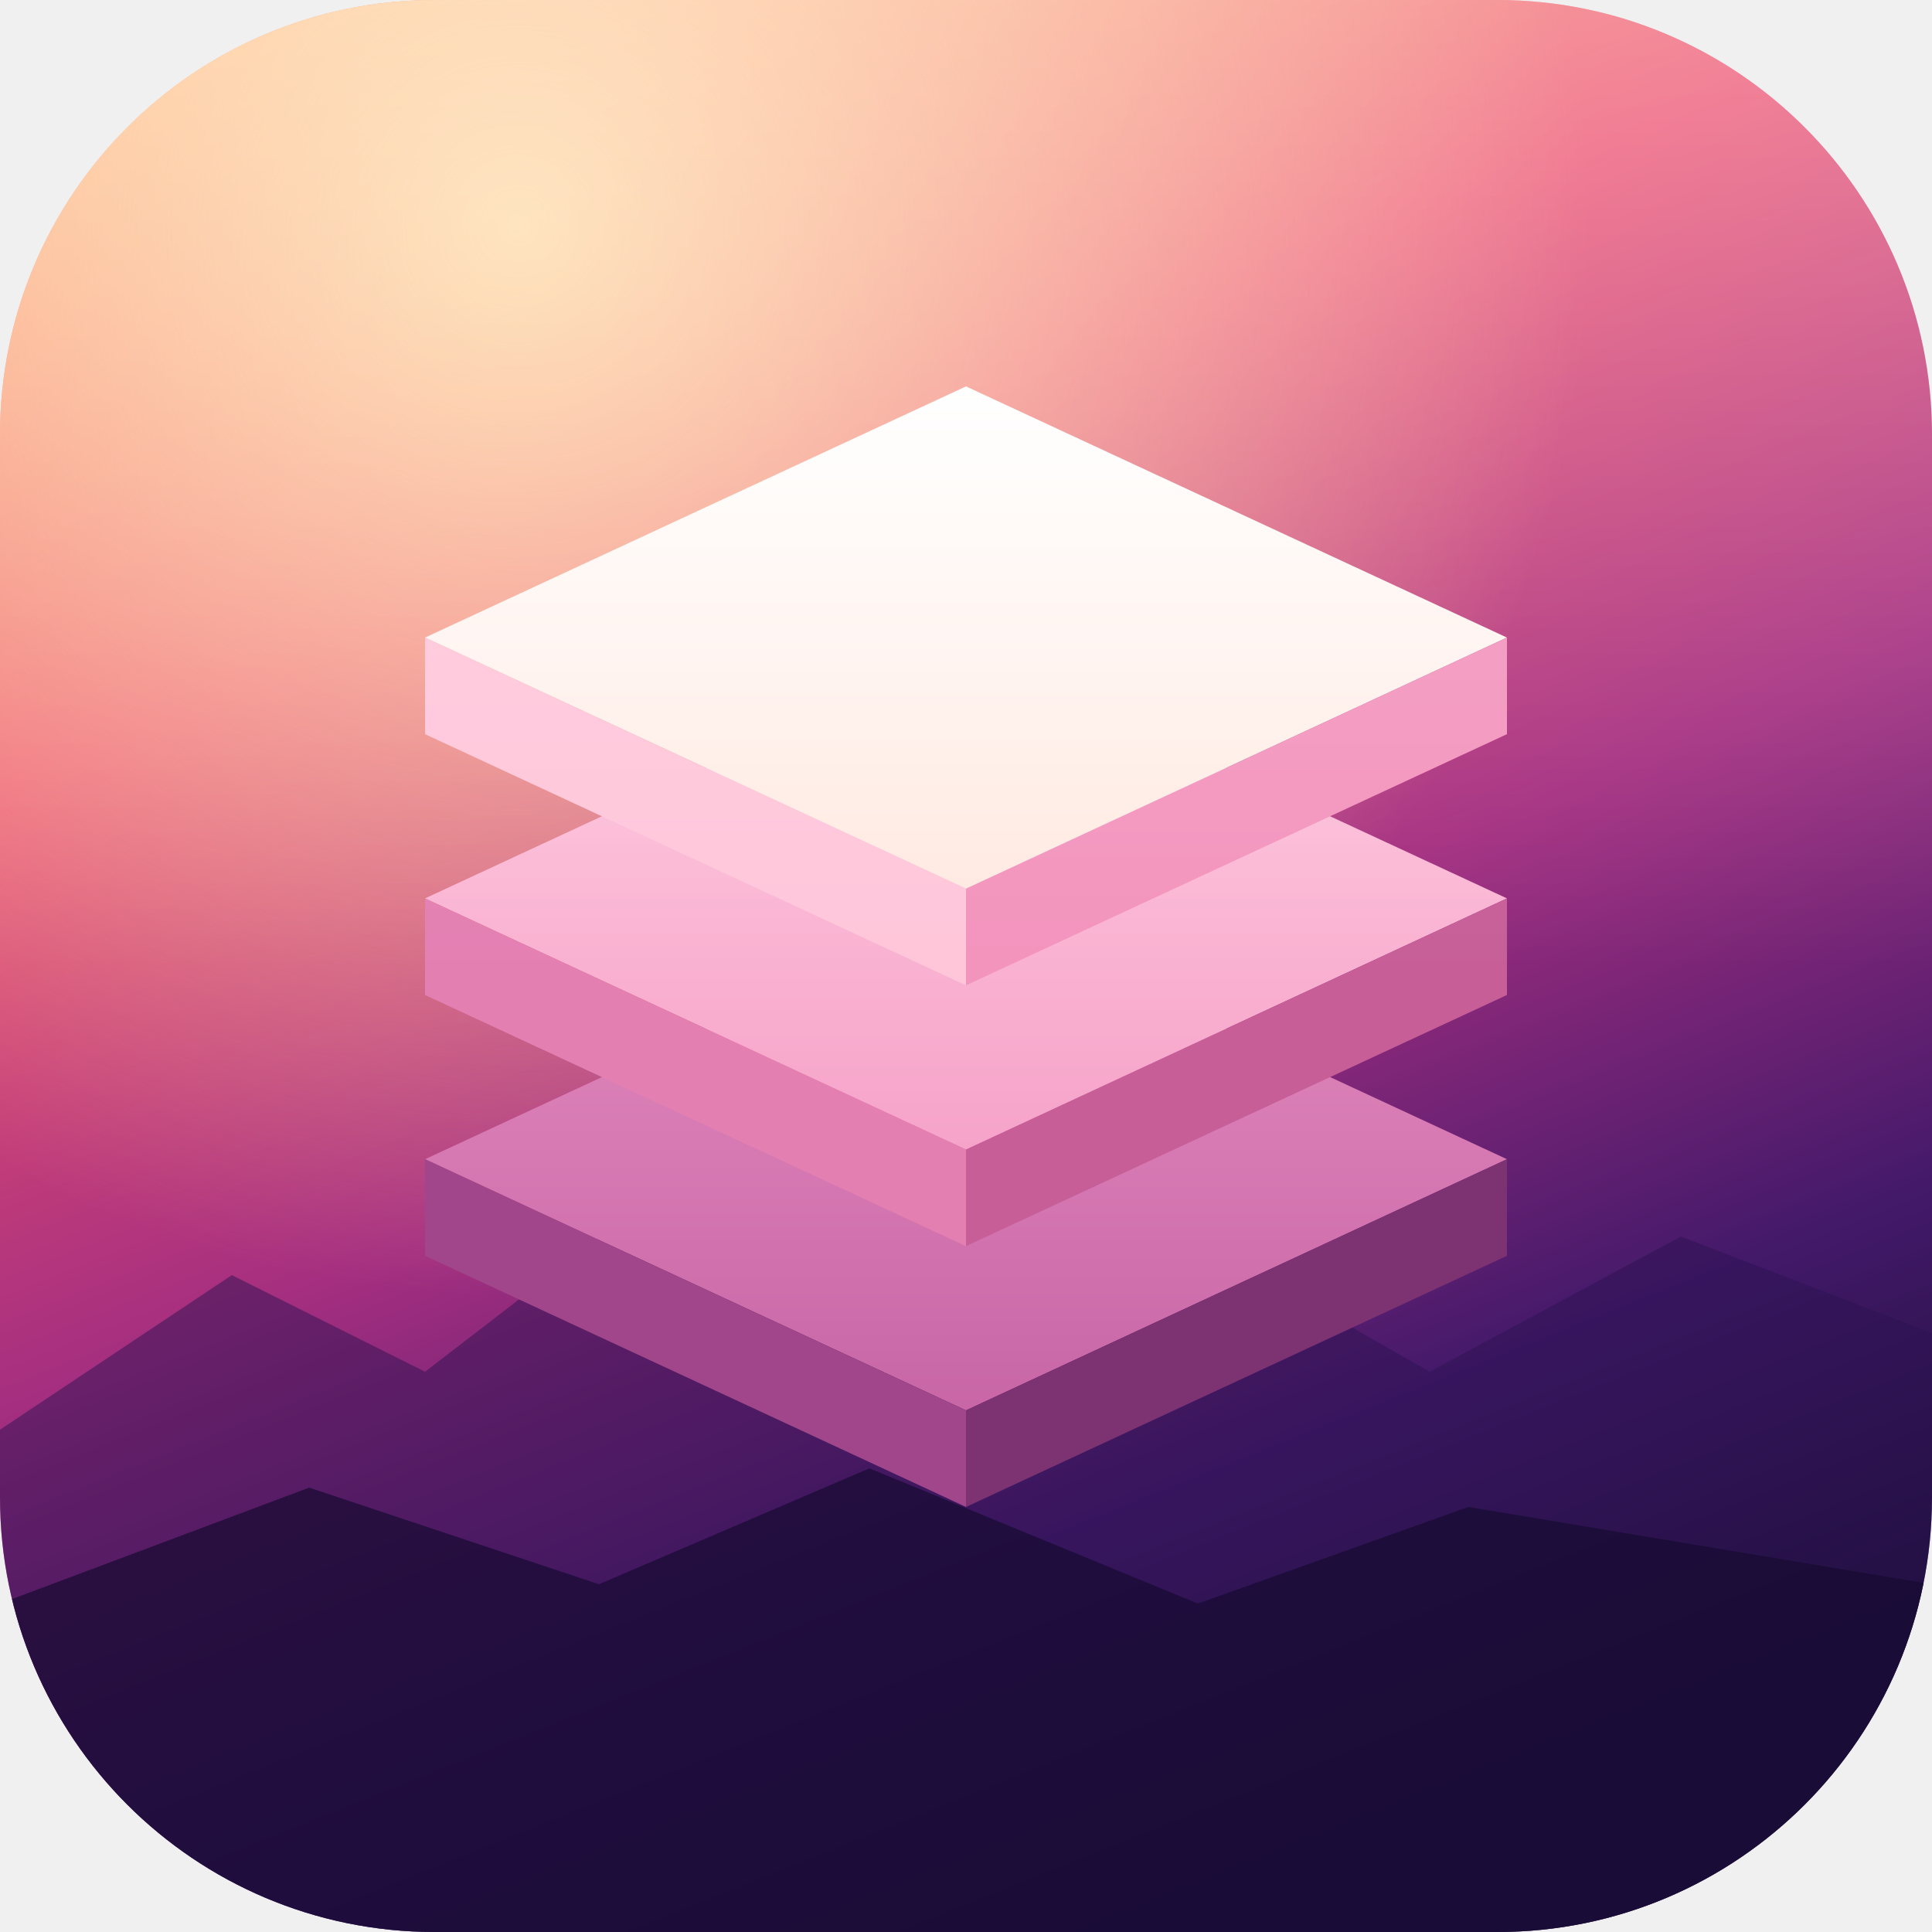
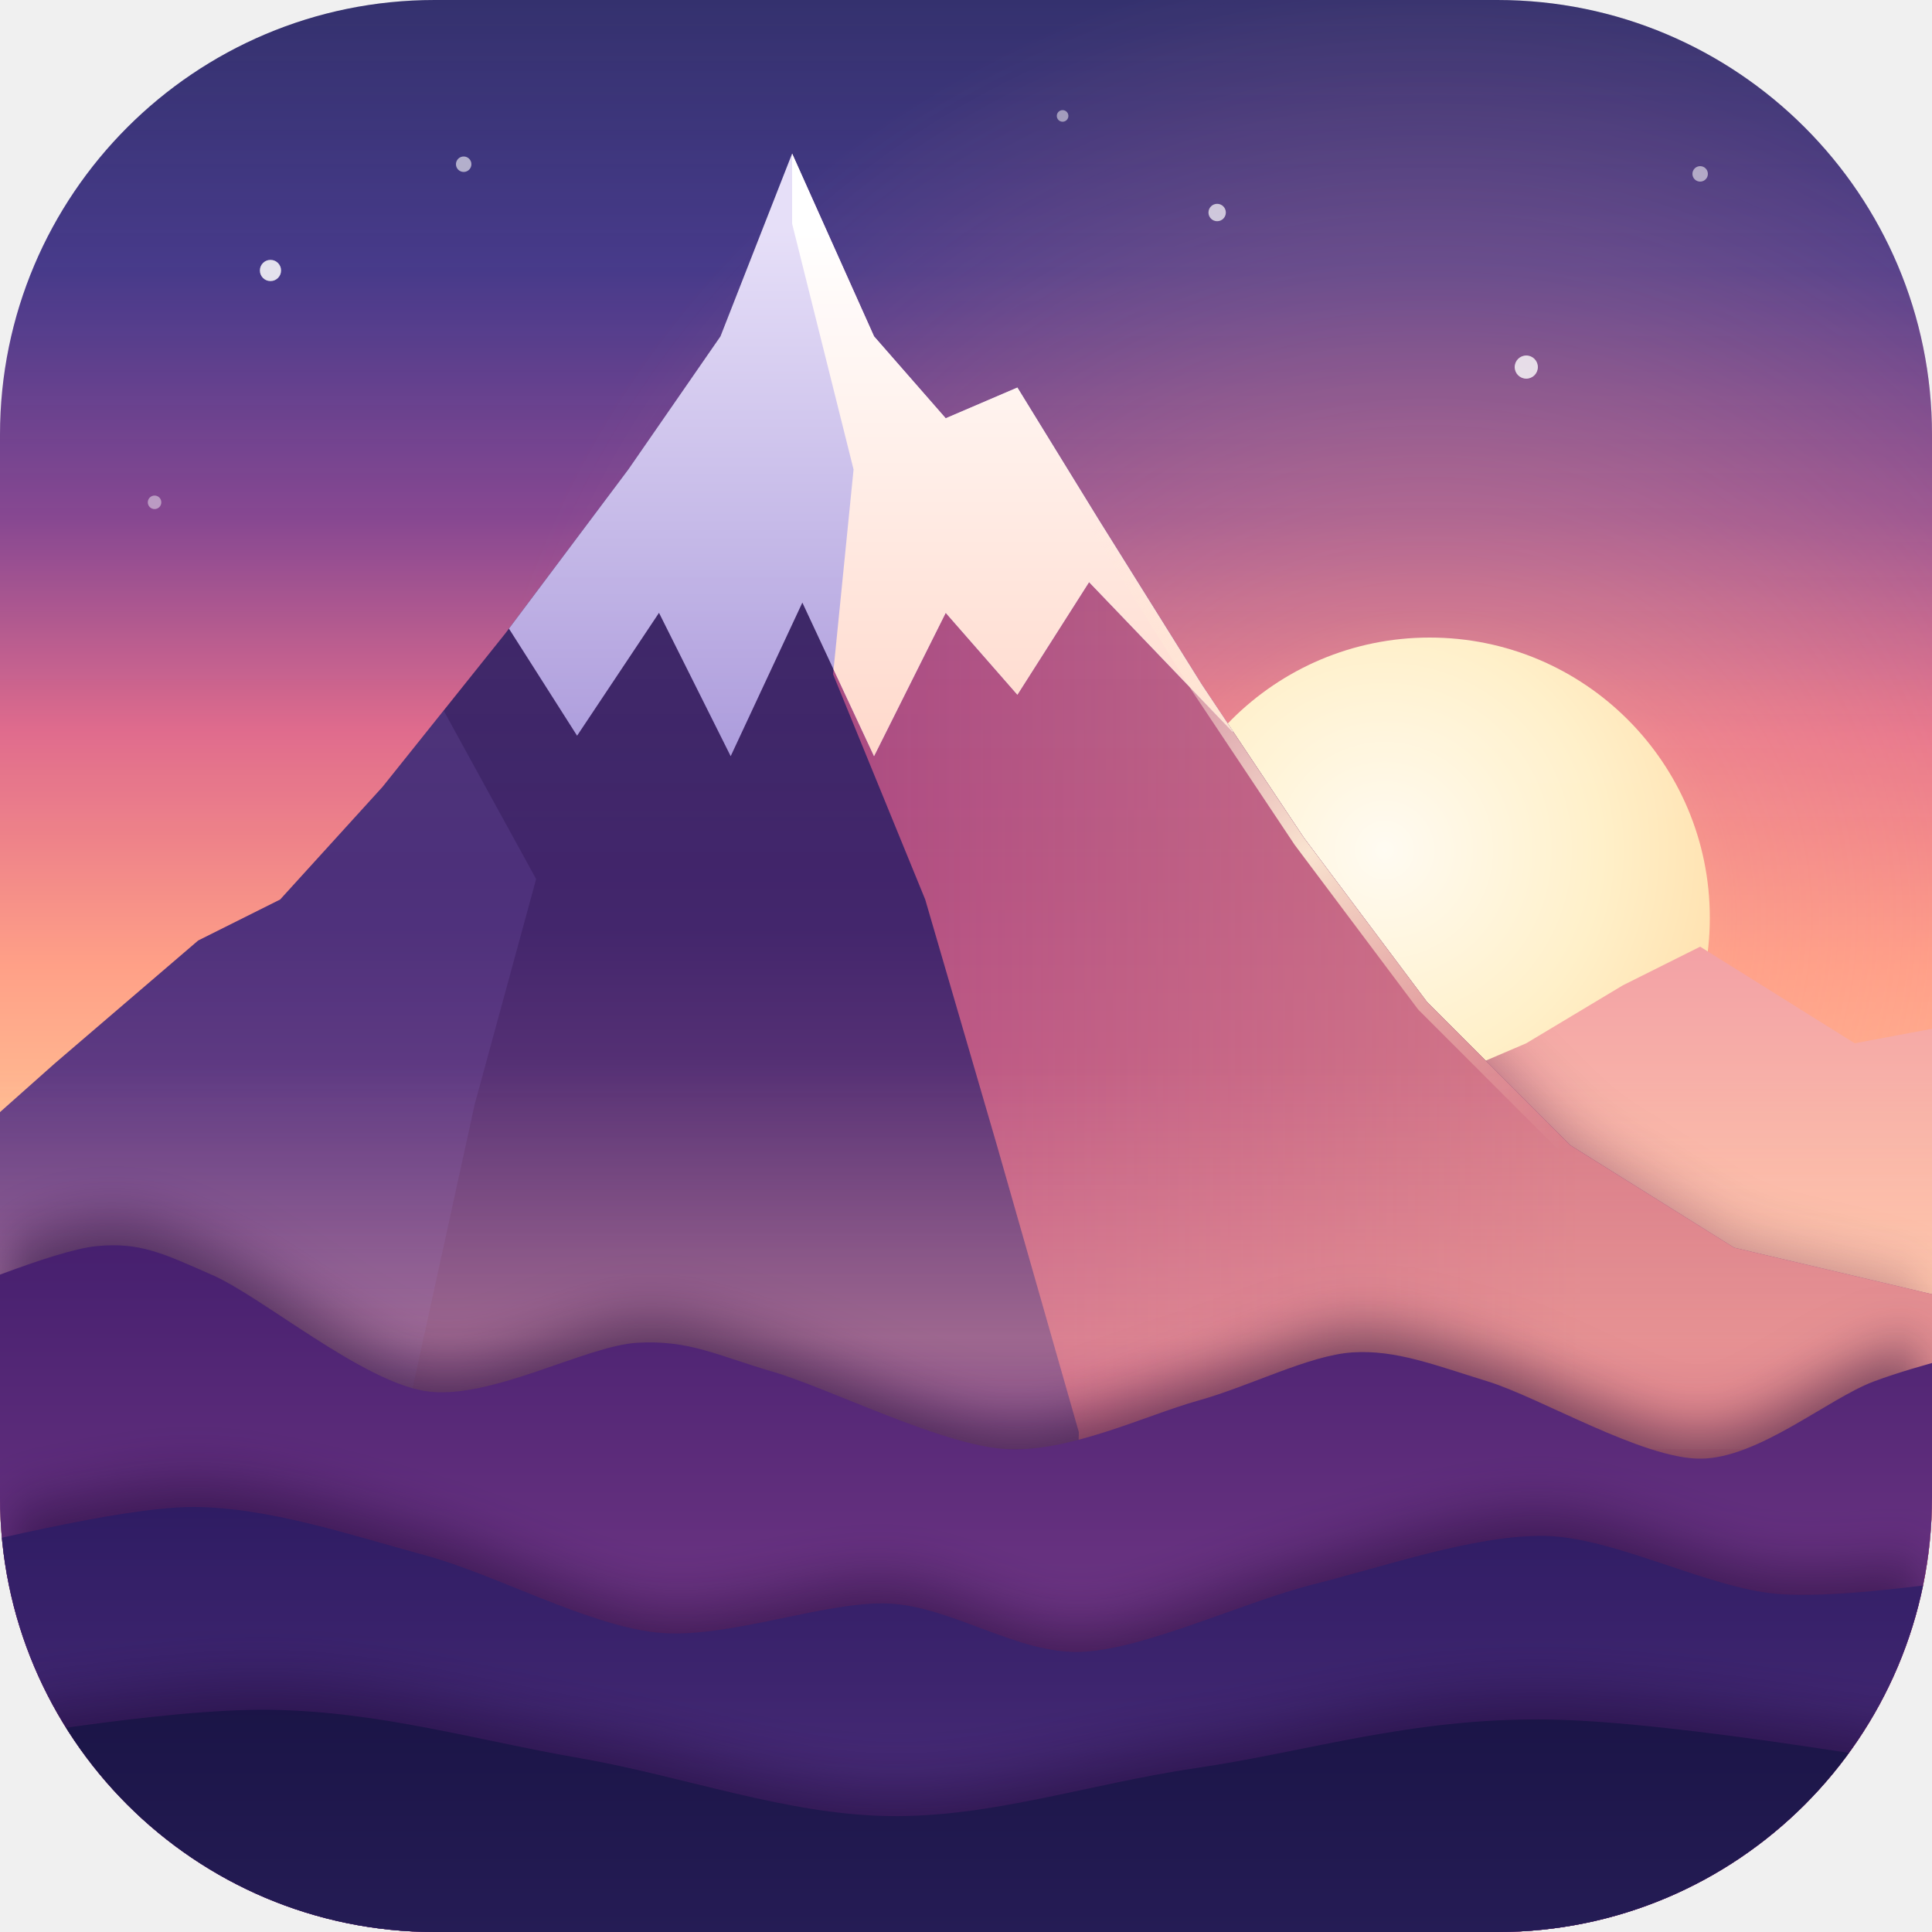
<svg xmlns="http://www.w3.org/2000/svg" viewBox="0 0 100 100">
  <defs>
-     <clipPath id="tile">
+     <clipPath id="peaks-tile">
      <rect width="100" height="100" rx="22.5" />
    </clipPath>
-     <linearGradient id="sky" x1=".15" y1="0" x2=".55" y2="1">
-       <stop offset="0" stop-color="#ff9a5e" />
-       <stop offset=".3" stop-color="#ec5170" />
-       <stop offset=".58" stop-color="#a42e80" />
-       <stop offset=".82" stop-color="#43196a" />
-       <stop offset="1" stop-color="#1b0f36" />
+     <clipPath id="peaks-far-clip">
+       <path d="M-4 66 40 63 56 61 64 59 72 57 79 54 84 51 88 49 92 51.5 96 54 104 52.5V104H-4Z" />
+     </clipPath>
+     <clipPath id="peaks-hero-clip">
+       <path d="M-6.7 63.52 2.84 55.04 10.26 48.68 14.5 46.56 19.8 40.73 26.16 32.78 32.52 24.3 37.29 17.41 41 7.95 45.24 17.41 48.95 21.65 52.66 20.06 56.9 26.95 62.2 35.43 67.5 43.38 73.86 51.86 81.28 59.28 89.76 64.58 107.78 68.82V104H-4Z" />
+     </clipPath>
+     <clipPath id="peaks-snowlit-clip">
+       <path d="M41 11.58 44.18 24.3 43.12 34.9 44.18 42.32 71.74 42.32 71.74 -4.32 41 -4.32Z" />
+     </clipPath>
+     <linearGradient id="peaks-sky" x1="0" y1="0" x2="0" y2="100" gradientUnits="userSpaceOnUse">
+       <stop offset="0" stop-color="#1e1b5e" />
+       <stop offset="0.14" stop-color="#3a2c82" />
+       <stop offset="0.27" stop-color="#83418d" />
+       <stop offset="0.38" stop-color="#e06a8b" />
+       <stop offset="0.5" stop-color="#ffa087" />
+       <stop offset="0.64" stop-color="#ffd09a" />
+       <stop offset="1" stop-color="#ffe6b0" />
    </linearGradient>
-     <radialGradient id="sun" cx=".27" cy=".12" r=".55">
-       <stop offset="0" stop-color="#ffe2b0" stop-opacity=".95" />
-       <stop offset="1" stop-color="#ffe2b0" stop-opacity="0" />
+     <linearGradient id="peaks-far" x1="0" y1="48" x2="0" y2="68" gradientUnits="userSpaceOnUse">
+       <stop offset="0" stop-color="#f29fa5" />
+       <stop offset="1" stop-color="#ffc8ac" />
+     </linearGradient>
+     <linearGradient id="peaks-shade" x1="0" y1="12" x2="0" y2="72" gradientUnits="userSpaceOnUse">
+       <stop offset="0" stop-color="#2c1d5a" />
+       <stop offset="0.6" stop-color="#43266c" />
+       <stop offset="1" stop-color="#804888" />
+     </linearGradient>
+     <linearGradient id="peaks-lit" x1="0" y1="12" x2="0" y2="72" gradientUnits="userSpaceOnUse">
+       <stop offset="0" stop-color="#963d7e" />
+       <stop offset="0.55" stop-color="#b04d82" />
+       <stop offset="1" stop-color="#c86088" />
+     </linearGradient>
+     <linearGradient id="peaks-snowsh" x1="0" y1="12" x2="0" y2="40" gradientUnits="userSpaceOnUse">
+       <stop offset="0" stop-color="#e4dcf7" />
+       <stop offset="1" stop-color="#a998da" />
+     </linearGradient>
+     <linearGradient id="peaks-snowlit" x1="0" y1="12" x2="0" y2="40" gradientUnits="userSpaceOnUse">
+       <stop offset="0" stop-color="#ffffff" />
+       <stop offset="1" stop-color="#ffd6c8" />
+     </linearGradient>
+     <linearGradient id="peaks-mid" x1="0" y1="64" x2="0" y2="86" gradientUnits="userSpaceOnUse">
+       <stop offset="0" stop-color="#451f6e" />
+       <stop offset="1" stop-color="#713785" />
+     </linearGradient>
+     <linearGradient id="peaks-near" x1="0" y1="77" x2="0" y2="95" gradientUnits="userSpaceOnUse">
+       <stop offset="0" stop-color="#2d1b62" />
+       <stop offset="1" stop-color="#4a2c78" />
+     </linearGradient>
+     <linearGradient id="peaks-front" x1="0" y1="88" x2="0" y2="100" gradientUnits="userSpaceOnUse">
+       <stop offset="0" stop-color="#1a1446" />
+       <stop offset="1" stop-color="#251c55" />
+     </linearGradient>
+     <radialGradient id="peaks-glow" cx="74" cy="47.5" r="50" gradientUnits="userSpaceOnUse">
+       <stop offset="0" stop-color="#ffd7a8" stop-opacity=".75" />
+       <stop offset=".32" stop-color="#ffa48e" stop-opacity=".4" />
+       <stop offset="1" stop-color="#ff8c8c" stop-opacity="0" />
    </radialGradient>
-     <linearGradient id="face" x1="0" y1="0" x2="0" y2="1">
-       <stop offset="0" stop-color="#ffffff" />
-       <stop offset="1" stop-color="#ffe9e1" />
+     <radialGradient id="peaks-sun" cx=".42" cy=".38" r=".7">
+       <stop offset="0" stop-color="#fffbf2" />
+       <stop offset=".55" stop-color="#fff0c9" />
+       <stop offset="1" stop-color="#ffdca6" />
+     </radialGradient>
+     <linearGradient id="peaks-rim" x1="56.9" y1="26.95" x2="81.28" y2="59.28" gradientUnits="userSpaceOnUse">
+       <stop offset="0" stop-color="#ffe8d6" stop-opacity="0" />
+       <stop offset=".5" stop-color="#fff1d8" stop-opacity=".9" />
+       <stop offset="1" stop-color="#ffd0b0" stop-opacity="0" />
    </linearGradient>
-     <linearGradient id="face2" x1="0" y1="0" x2="0" y2="1">
-       <stop offset="0" stop-color="#ffc9df" />
-       <stop offset="1" stop-color="#f6a3c9" />
+     <linearGradient id="peaks-warm" x1="44" y1="0" x2="82" y2="0" gradientUnits="userSpaceOnUse">
+       <stop offset="0" stop-color="#ffb08f" stop-opacity="0" />
+       <stop offset="1" stop-color="#ffb08f" stop-opacity=".4" />
    </linearGradient>
-     <linearGradient id="face3" x1="0" y1="0" x2="0" y2="1">
-       <stop offset="0" stop-color="#e48bbf" />
-       <stop offset="1" stop-color="#c866a6" />
+     <linearGradient id="peaks-mist" x1="0" y1="55" x2="0" y2="74" gradientUnits="userSpaceOnUse">
+       <stop offset="0" stop-color="#ffc4aa" stop-opacity="0" />
+       <stop offset=".75" stop-color="#ffc4aa" stop-opacity=".27" />
+       <stop offset="1" stop-color="#ffc4aa" stop-opacity=".1" />
    </linearGradient>
-     <linearGradient id="gloss" x1="0" y1="0" x2="0" y2="1">
-       <stop offset="0" stop-color="#fff" stop-opacity=".3" />
-       <stop offset=".5" stop-color="#fff" stop-opacity="0" />
+     <linearGradient id="peaks-gloss" x1="0" y1="0" x2="0" y2="1">
+       <stop offset="0" stop-color="#fff" stop-opacity=".1" />
+       <stop offset=".45" stop-color="#fff" stop-opacity="0" />
    </linearGradient>
+     <filter id="peaks-blur" x="-20%" y="-20%" width="140%" height="140%">
+       <feGaussianBlur stdDeviation="1.6" />
+     </filter>
+     <filter id="peaks-sh" x="-10%" y="-40%" width="120%" height="180%" color-interpolation-filters="sRGB">
+       <feGaussianBlur in="SourceAlpha" stdDeviation="1.5" />
+       <feOffset dy="-1.1" result="b" />
+       <feFlood flood-color="#1a0730" flood-opacity=".55" />
+       <feComposite in2="b" operator="in" />
+       <feMerge>
+         <feMergeNode />
+         <feMergeNode in="SourceGraphic" />
+       </feMerge>
+     </filter>
  </defs>
-   <g clip-path="url(#tile)">
-     <rect width="100" height="100" fill="url(#sky)" />
-     <rect width="100" height="100" fill="url(#sun)" />
-     <path d="M0 74 12 66 22 71 35 61 48 70 60 63 74 71 87 64 100 69V100H0Z" fill="#2c1252" opacity=".5" />
-     <path d="M0 83 16 77 31 82 45 76 62 83 76 78 100 82V100H0Z" fill="#160a30" opacity=".7" />
-     <g>
-       <path d="M50 47 78 60 50 73 22 60Z" fill="url(#face3)" />
-       <path d="M22 60 50 73V78L22 65Z" fill="#a1468a" />
-       <path d="M78 60 50 73V78L78 65Z" fill="#7d3272" />
+   <g clip-path="url(#peaks-tile)">
+     <rect width="100" height="100" fill="url(#peaks-sky)" />
+     <rect width="100" height="100" fill="url(#peaks-glow)" />
+     <g fill="#fff">
+       <circle cx="14" cy="14" r="0.55" opacity="0.85" />
+       <circle cx="24" cy="8.5" r="0.4" opacity="0.6" />
+       <circle cx="63" cy="11" r="0.45" opacity="0.7" />
+       <circle cx="79" cy="19" r="0.6" opacity="0.8" />
+       <circle cx="88" cy="9" r="0.4" opacity="0.55" />
+       <circle cx="8" cy="26" r="0.35" opacity="0.45" />
+       <circle cx="55" cy="6" r="0.3" opacity="0.5" />
    </g>
-     <g>
-       <path d="M50 33.5 78 46.5 50 59.5 22 46.5Z" fill="url(#face2)" />
-       <path d="M22 46.5 50 59.5V64.5L22 51.5Z" fill="#e47fb2" />
-       <path d="M78 46.5 50 59.5V64.5L78 51.5Z" fill="#c75e98" />
+     <circle cx="74" cy="47.5" r="14.5" fill="url(#peaks-sun)" />
+     <path d="M-4 66 40 63 56 61 64 59 72 57 79 54 84 51 88 49 92 51.5 96 54 104 52.5V104H-4Z" fill="url(#peaks-far)" />
+     <g clip-path="url(#peaks-far-clip)">
+       <path d="M-6.7 63.52 2.84 55.04 10.26 48.68 14.5 46.56 19.8 40.73 26.16 32.78 32.52 24.3 37.29 17.41 41 7.95 45.24 17.41 48.95 21.65 52.66 20.06 56.9 26.95 62.2 35.43 67.5 43.38 73.86 51.86 81.28 59.28 89.76 64.58 107.78 68.82V104H-4Z" fill="#3a0f3c" opacity=".45" filter="url(#peaks-blur)" />
    </g>
-     <g>
-       <path d="M50 20 78 33 50 46 22 33Z" fill="url(#face)" />
-       <path d="M22 33 50 46V51L22 38Z" fill="#ffc6da" />
-       <path d="M78 33 50 46V51L78 38Z" fill="#f394bd" />
+     <g clip-path="url(#peaks-hero-clip)">
+       <rect x="-4" y="10" width="108" height="94" fill="url(#peaks-shade)" />
+       <path d="M22.98 36.81 27.75 45.5 24.57 57.16 20.86 74.12 -13.06 74.12 -13.06 27.48Z" fill="#8466c0" opacity=".18" />
+       <path d="M41 11.58 44.18 24.3 43.12 34.9 47.89 46.56 51.6 59.28 55.84 74.12 55 110 120 110 120 -5 41 -5Z" fill="url(#peaks-lit)" />
+       <path d="M41 11.58 44.18 24.3 43.12 34.9 47.89 46.56 51.6 59.28 55.84 74.12 55 110 120 110 120 -5 41 -5Z" fill="url(#peaks-warm)" />
+       <path d="M16.62 28.54 21.92 35.43 26.16 32.25 29.87 38.08 34.11 31.72 37.82 39.14 41.53 31.19 45.24 39.14 48.95 31.72 52.66 35.96 56.37 30.13 63.79 37.87 69.62 37.87 69.62 -4.32 16.62 -4.32Z" fill="url(#peaks-snowsh)" />
+       <path d="M16.62 28.54 21.92 35.43 26.16 32.25 29.87 38.08 34.11 31.72 37.82 39.14 41.53 31.19 45.24 39.14 48.95 31.72 52.66 35.96 56.37 30.13 63.79 37.87 69.62 37.87 69.62 -4.32 16.62 -4.32Z" fill="url(#peaks-snowlit)" clip-path="url(#peaks-snowlit-clip)" />
    </g>
-     <rect width="100" height="100" fill="url(#gloss)" />
+     <path d="M56.9 26.95 62.2 35.43 67.5 43.38 73.86 51.86 81.28 59.28" fill="none" stroke="url(#peaks-rim)" stroke-width="1.2" stroke-linejoin="round" clip-path="url(#peaks-hero-clip)" />
+     <rect y="55" width="100" height="20" fill="url(#peaks-mist)" />
+     <path d="M-4 67.5C-2.65 67.05 2.75 64.72 5 64.5C7.25 64.28 8.45 64.88 11 66C13.55 67.12 18.7 71.47 22 72C25.3 72.53 30.3 69.65 33 69.5C35.7 69.35 37.15 70.17 40 71C42.85 71.83 48.7 74.78 52 75C55.3 75.22 59.3 73.25 62 72.5C64.7 71.75 67.75 70.15 70 70C72.25 69.85 74.3 70.67 77 71.5C79.7 72.33 85 75.5 88 75.5C91 75.5 94.6 72.4 97 71.5C99.4 70.6 102.95 69.8 104 69.5V104H-4Z" fill="url(#peaks-mid)" filter="url(#peaks-sh)" />
+     <path d="M-4 80.5C-1.9 80.12 6.1 78 10 78C13.9 78 18.4 79.53 22 80.5C25.6 81.47 30.4 84.12 34 84.5C37.6 84.88 42.7 82.85 46 83C49.3 83.15 52.7 85.65 56 85.5C59.3 85.35 64.4 82.9 68 82C71.6 81.1 76.4 79.42 80 79.5C83.6 79.58 88.4 82.2 92 82.5C95.6 82.8 102.2 81.65 104 81.5V104H-4Z" fill="url(#peaks-near)" filter="url(#peaks-sh)" />
+     <path d="M-4 90.5C-1 90.17 8.33 88.42 14 88.5C19.67 88.58 24.67 90.08 30 91C35.33 91.92 40.67 93.92 46 94C51.33 94.08 56.33 92.33 62 91.5C67.67 90.67 73 88.92 80 89C87 89.08 100 91.5 104 92V104H-4Z" fill="url(#peaks-front)" filter="url(#peaks-sh)" />
+     <rect width="100" height="100" fill="url(#peaks-gloss)" />
  </g>
</svg>
